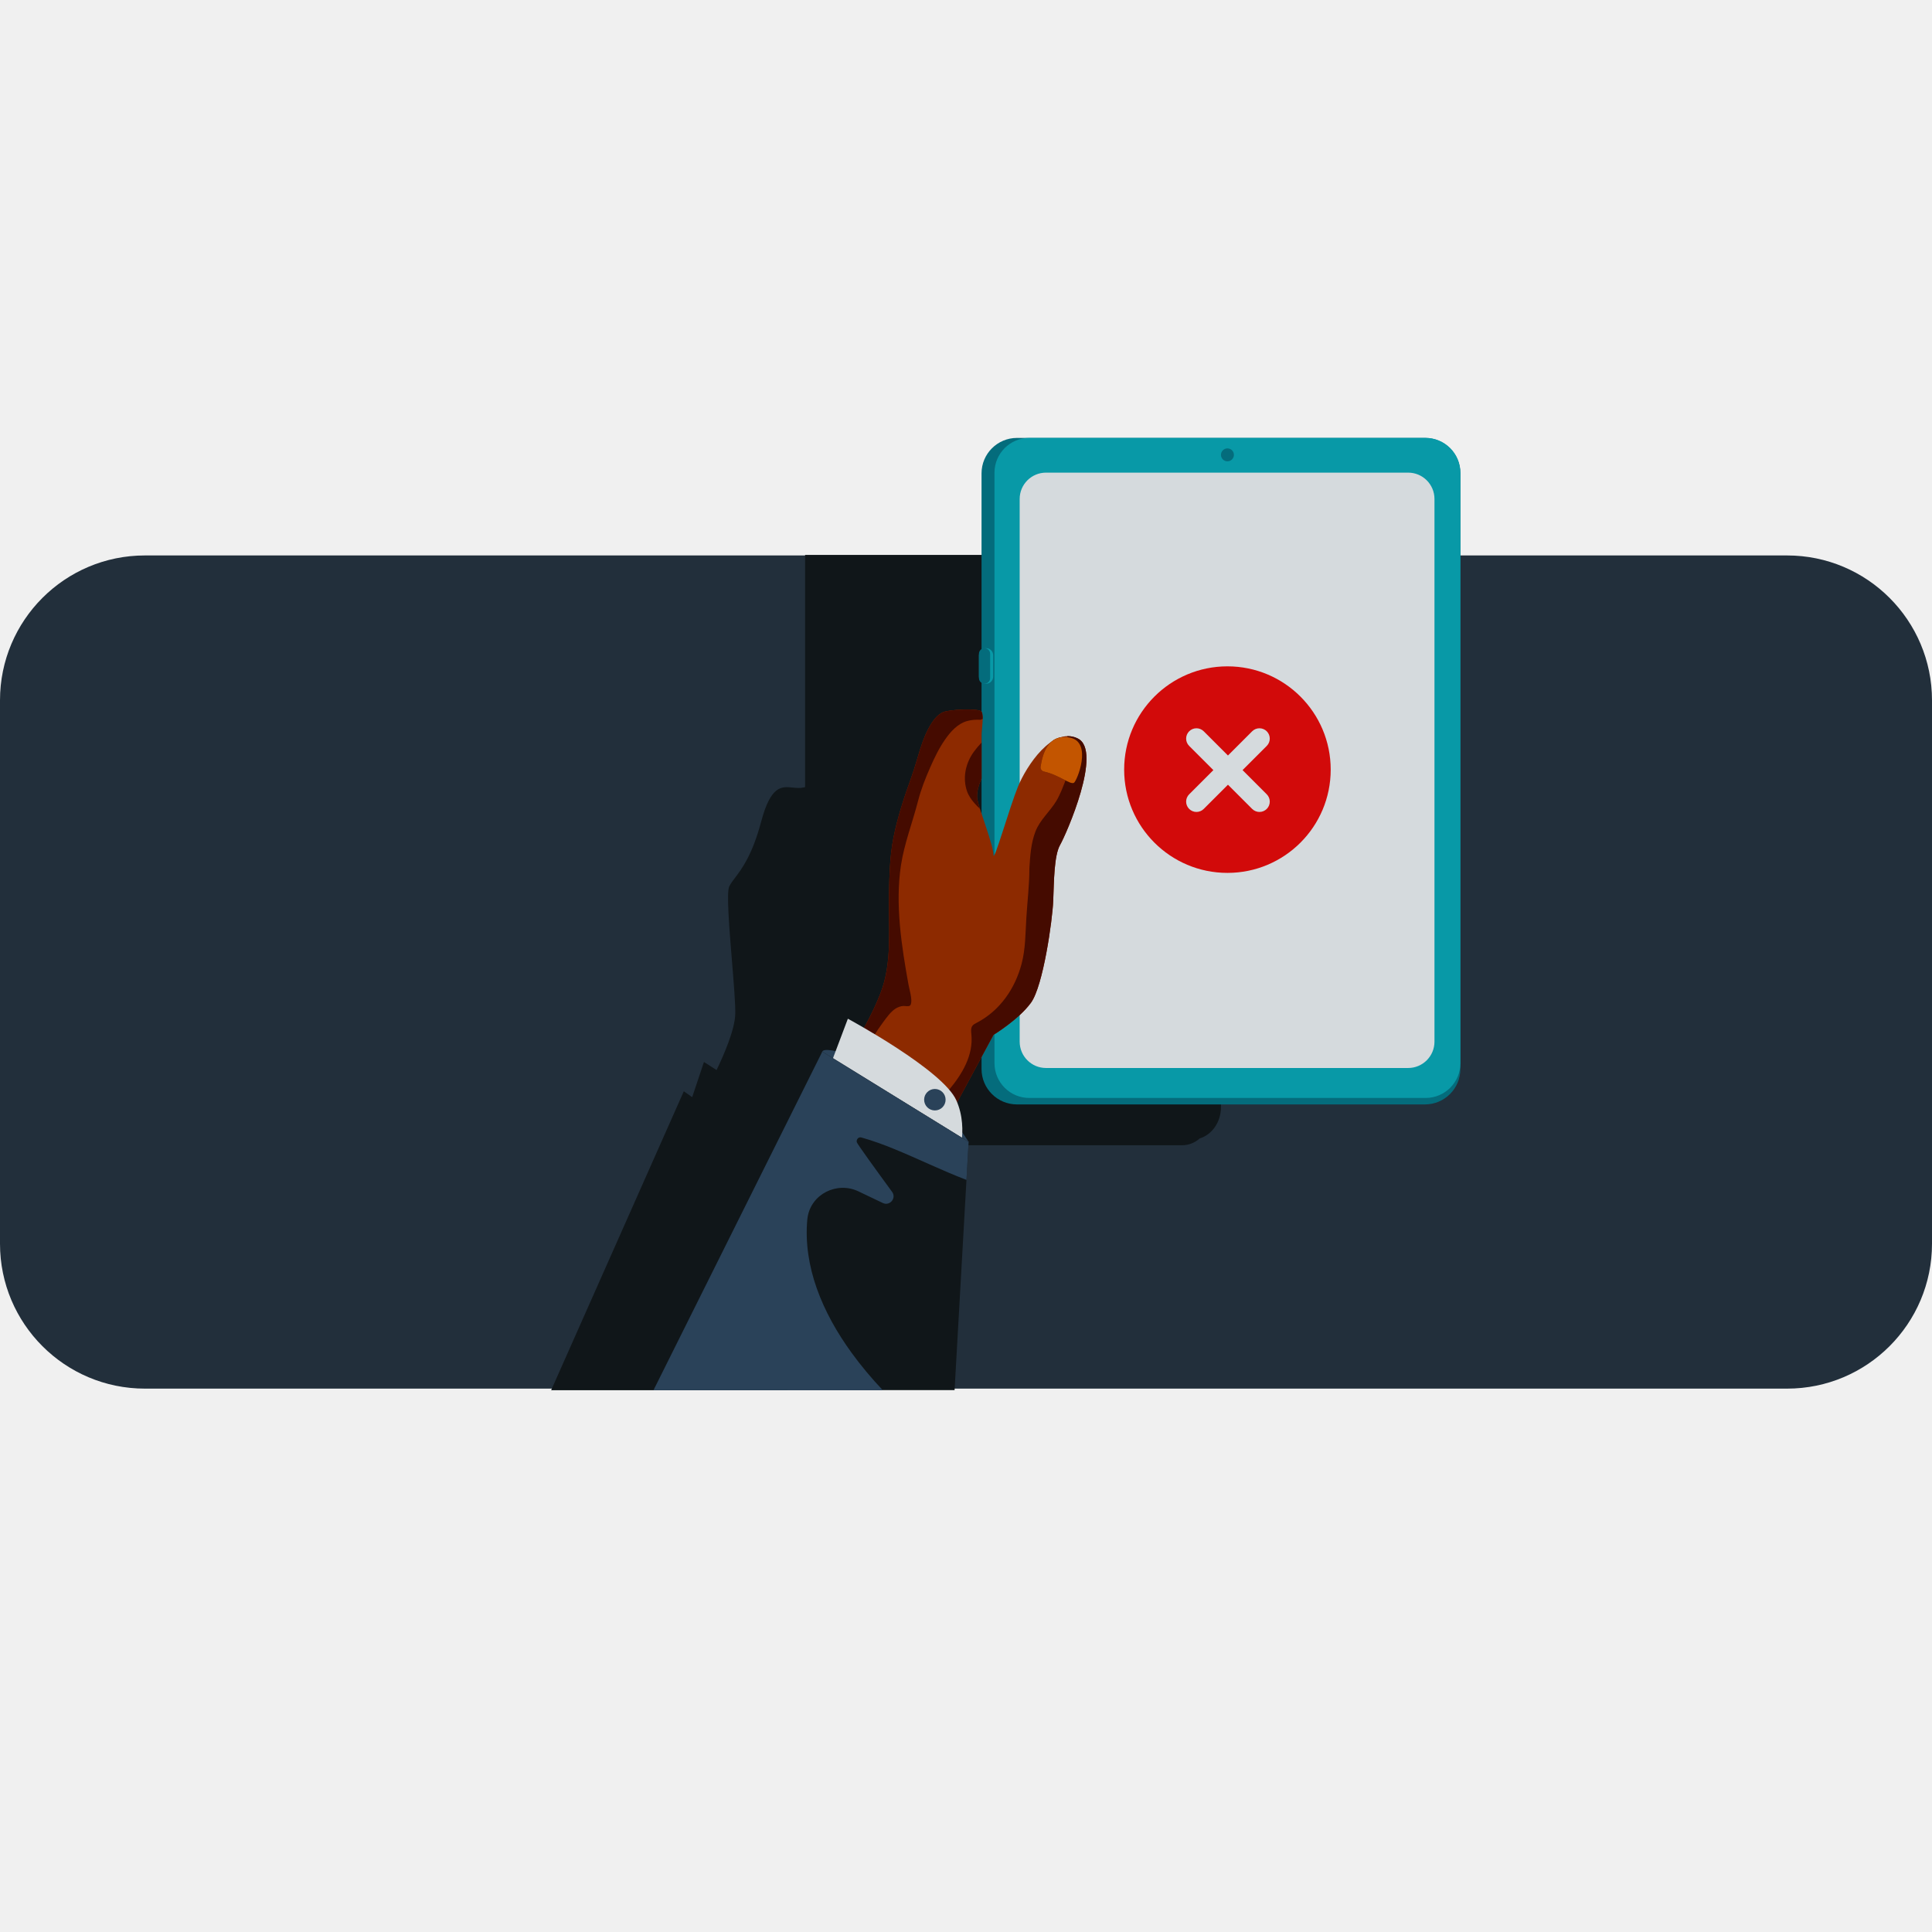
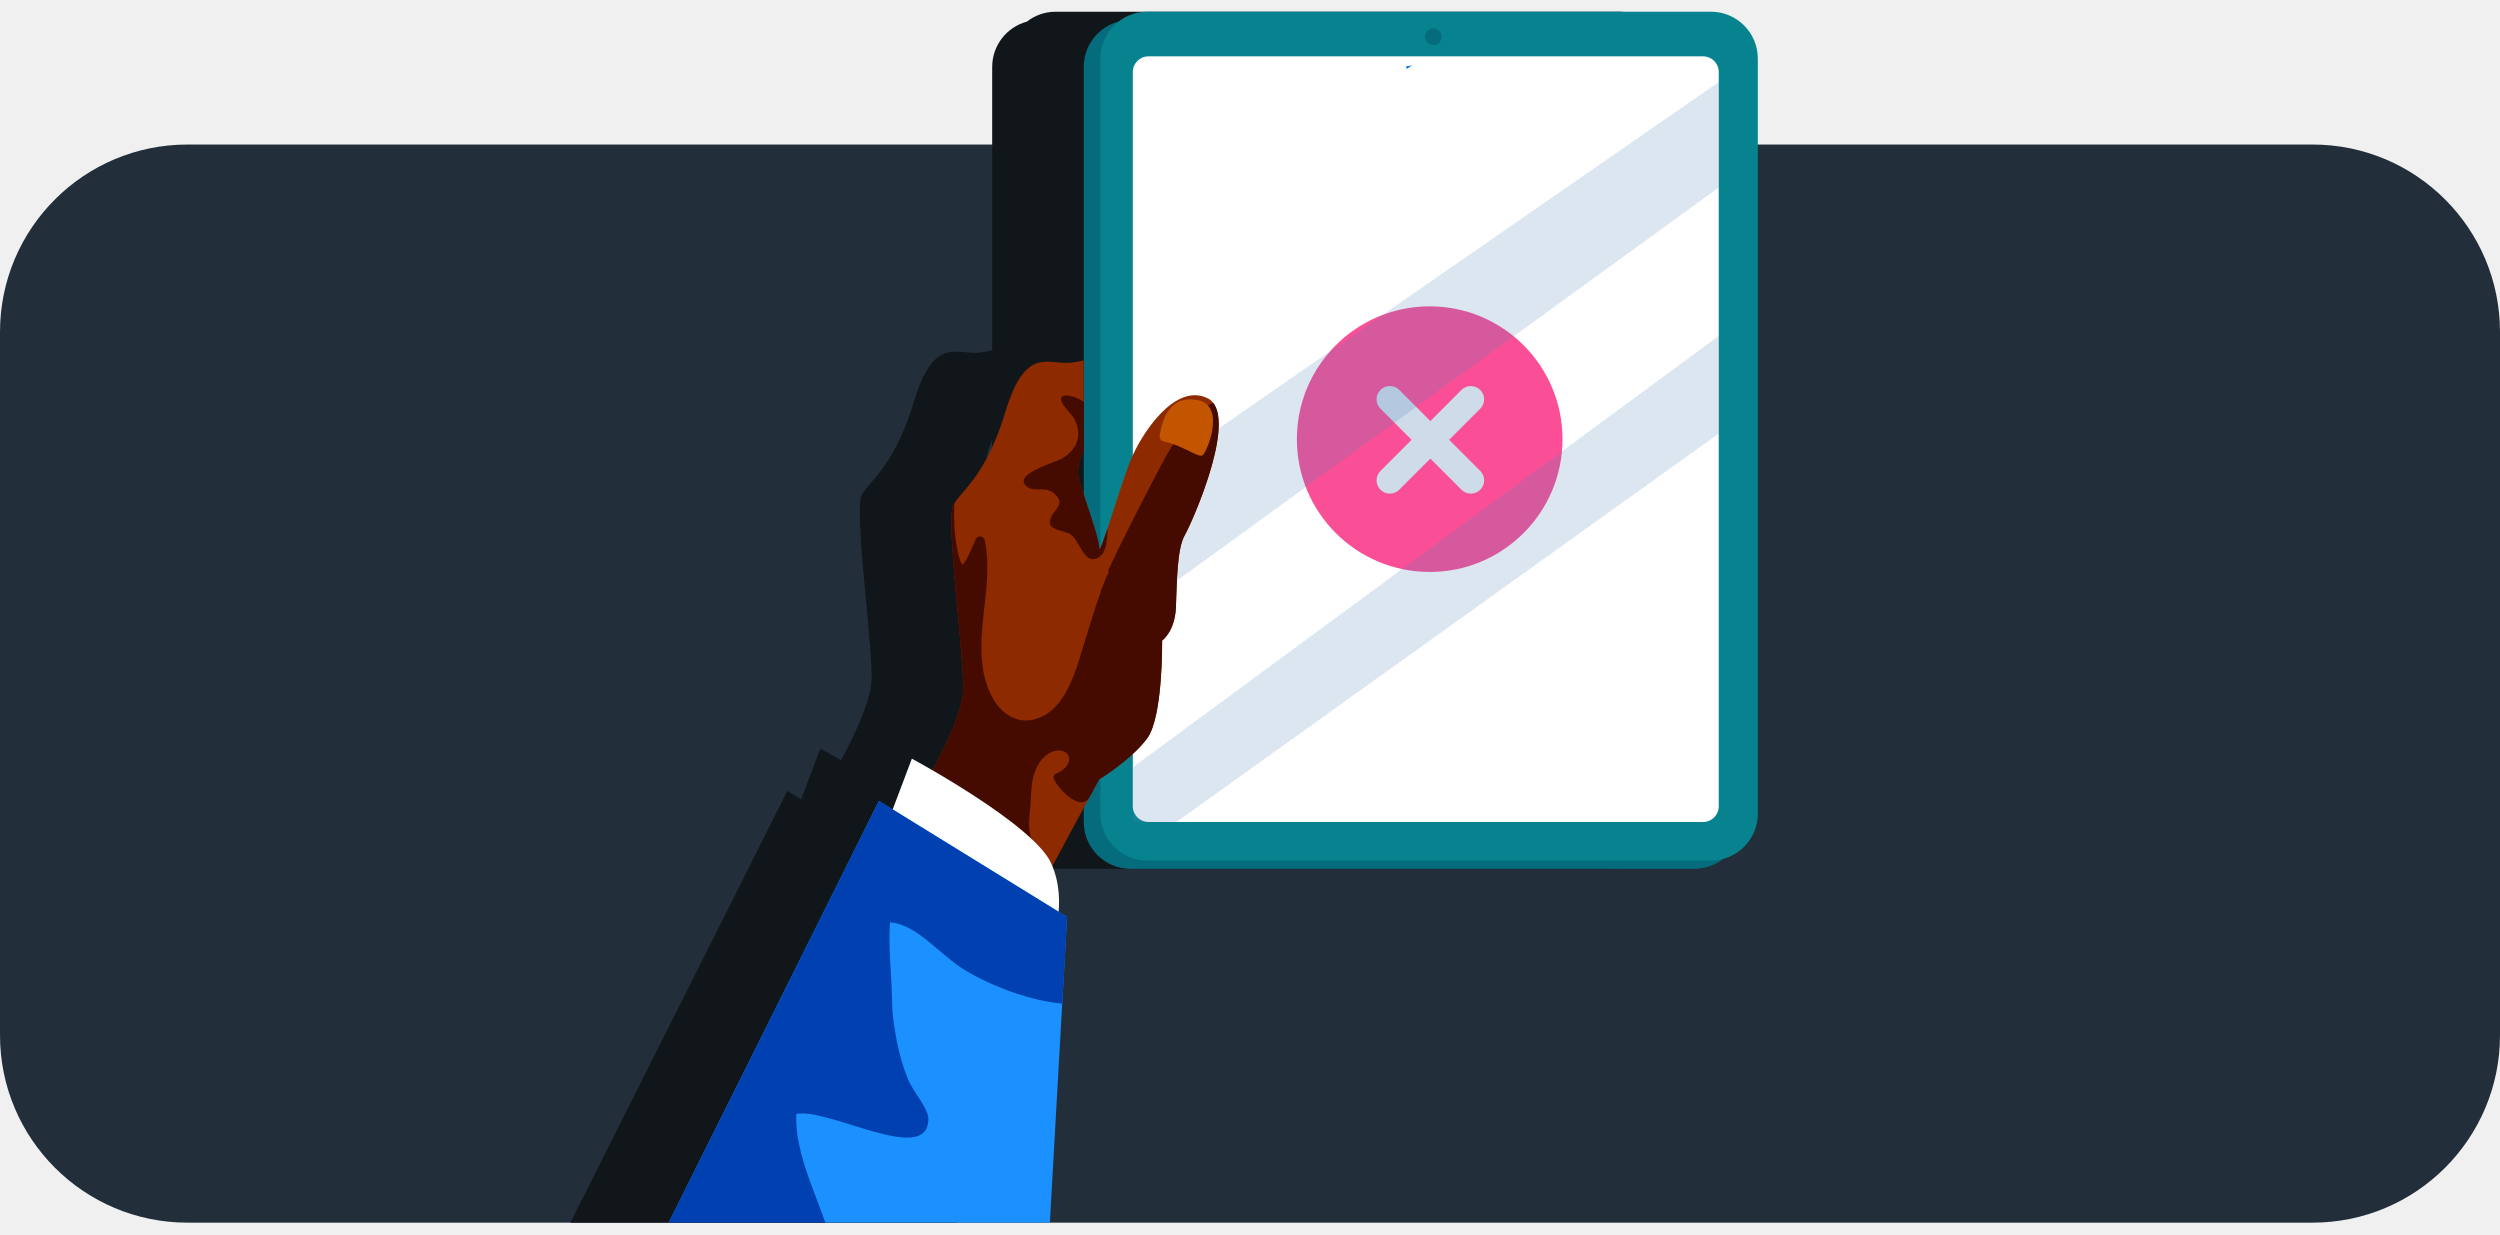
- <svg xmlns="http://www.w3.org/2000/svg" width="160" height="160" viewBox="0 0 160 160" fill="none">
-   <g clip-path="url(#clip0_4211_44390)">
-     <rect y="46" width="160" height="69" rx="12" fill="#222F3B" />
-     <path fill-rule="evenodd" clip-rule="evenodd" d="M97.901 94.844C98.452 94.844 98.959 94.632 99.362 94.276C100.373 93.968 101.116 92.923 101.116 91.68V58.055C101.116 56.57 100.054 55.367 98.743 55.367H70.211C69.661 55.367 69.153 55.58 68.752 55.936C67.741 56.244 66.997 57.289 66.997 58.531V65.114C66.708 65.186 66.478 65.233 66.327 65.249C66.1 65.27 65.874 65.247 65.649 65.224C64.733 65.127 63.836 65.031 63.036 68.045C62.303 70.803 61.438 71.948 60.871 72.697C60.694 72.931 60.546 73.125 60.441 73.319C60.424 73.348 60.408 73.381 60.392 73.411C60.154 73.917 60.397 76.89 60.621 79.621C60.771 81.454 60.911 83.179 60.892 83.973C60.86 85.256 59.966 87.324 59.343 88.618C58.713 88.204 58.297 87.951 58.297 87.951L57.325 90.862L56.633 90.377H56.63L45.645 115.13H65.219L65.908 101.997H65.911L66.158 97.029L65.727 96.727C65.786 95.957 65.741 95.027 65.411 94.105L67 90.768V94.843H97.906L97.901 94.844Z" fill="#101619" />
-     <rect x="66.674" y="45.957" width="14.939" height="21.97" fill="#101619" />
-     <path d="M118.006 36.266H84.223C82.602 36.266 81.287 37.58 81.287 39.202V88.528C81.287 90.15 82.602 91.464 84.223 91.464H118.006C119.628 91.464 120.942 90.15 120.942 88.528V39.202C120.942 37.58 119.628 36.266 118.006 36.266Z" fill="#046C7C" />
-     <path d="M118.063 36.266H85.24C83.649 36.266 82.359 37.556 82.359 39.147V88.047C82.359 89.638 83.649 90.928 85.24 90.928H118.063C119.654 90.928 120.944 89.638 120.944 88.047V39.147C120.944 37.556 119.654 36.266 118.063 36.266Z" fill="#0899A7" />
-     <path d="M116.616 39.141H86.626C85.422 39.141 84.445 40.117 84.445 41.322V86.266C84.445 87.47 85.422 88.447 86.626 88.447H116.616C117.821 88.447 118.797 87.47 118.797 86.266V41.322C118.797 40.117 117.821 39.141 116.616 39.141Z" fill="#D5DADD" />
-     <path d="M82.251 54.269C82.251 53.943 81.987 53.68 81.662 53.68C81.338 53.68 81.074 53.943 81.074 54.269V56.033C81.074 56.358 81.338 56.622 81.662 56.622C81.987 56.622 82.251 56.358 82.251 56.033V54.269Z" fill="#0899A7" />
-     <path d="M81.998 54.142C81.998 53.887 81.791 53.68 81.536 53.68C81.281 53.68 81.074 53.887 81.074 54.142V56.159C81.074 56.415 81.281 56.622 81.536 56.622C81.791 56.622 81.998 56.415 81.998 56.159V54.142Z" fill="#046C7C" />
-     <path d="M101.651 38.205C101.947 38.205 102.187 37.965 102.187 37.669C102.187 37.373 101.947 37.133 101.651 37.133C101.355 37.133 101.115 37.373 101.115 37.669C101.115 37.965 101.355 38.205 101.651 38.205Z" fill="#046C7C" />
-     <path d="M110.203 63.736C110.203 68.46 106.374 72.289 101.651 72.289C96.927 72.289 93.098 68.46 93.098 63.736C93.098 59.013 96.927 55.184 101.651 55.184C106.374 55.184 110.203 59.013 110.203 63.736Z" fill="#D20A0A" />
-     <path fill-rule="evenodd" clip-rule="evenodd" d="M104.908 61.773C105.24 61.438 105.24 60.898 104.908 60.563C104.573 60.229 104.033 60.229 103.698 60.563L101.694 62.568L99.689 60.563C99.356 60.229 98.814 60.229 98.481 60.563C98.147 60.898 98.147 61.438 98.481 61.773L100.486 63.777L98.481 65.782C98.147 66.116 98.147 66.657 98.481 66.991C98.814 67.326 99.356 67.326 99.689 66.991L101.694 64.987L103.698 66.991C104.033 67.326 104.573 67.326 104.908 66.991C105.24 66.657 105.24 66.116 104.908 65.782L102.903 63.777L104.908 61.773Z" fill="#D5DADD" />
-     <path d="M89.252 61.151C87.156 60.136 85.002 63.434 84.303 65.148C83.605 66.86 82.274 71.556 82.274 70.795C82.274 70.034 81.133 67.115 80.943 66.228C80.844 65.773 81.014 65.067 81.288 64.479V60.84C81.288 60.431 81.499 59.293 81.288 58.939C81.107 58.634 78.582 58.745 78.074 58.99C77.685 59.178 77.391 59.518 77.157 59.879C76.31 61.186 76.027 62.828 75.507 64.276C74.905 65.946 74.33 67.654 73.988 69.399C73.688 70.927 73.655 72.495 73.624 74.052C73.569 76.755 73.918 79.71 72.918 82.258C72.349 83.708 71.605 85.104 70.793 86.435L78.787 92.175L82.275 85.705C82.275 85.705 84.368 84.435 85.383 83.04C86.397 81.644 87.161 76.187 87.224 74.602C87.288 73.015 87.288 70.857 87.794 69.971C88.302 69.084 91.347 62.168 89.253 61.154L89.252 61.151Z" fill="#8D2A00" />
-     <path d="M89.252 61.152C88.959 61.01 88.666 60.955 88.375 60.966C88.709 61.504 88.745 62.216 88.674 62.83C88.567 63.74 88.278 64.613 87.916 65.45C87.784 65.752 87.647 66.057 87.477 66.338C86.939 67.227 86.116 67.899 85.746 68.877C85.375 69.855 85.313 70.886 85.25 71.903C85.25 73.27 85.08 74.661 84.997 76.027C84.919 77.292 84.931 78.583 84.606 79.814C84.064 81.878 82.8 83.709 80.88 84.705C80.752 84.77 80.618 84.837 80.532 84.953C80.385 85.15 80.422 85.42 80.446 85.664C80.616 87.398 79.688 88.937 78.621 90.222C78.313 90.592 77.968 90.972 77.588 91.317L78.785 92.176L82.274 85.706C82.274 85.706 84.366 84.436 85.381 83.04C86.395 81.645 87.159 76.188 87.222 74.603C87.286 73.016 87.286 70.858 87.792 69.972C88.3 69.085 91.345 62.169 89.252 61.155V61.152Z" fill="#450B00" />
-     <path d="M81.288 58.939C81.107 58.634 78.582 58.745 78.074 58.99C77.685 59.178 77.391 59.518 77.157 59.879C76.31 61.186 76.027 62.828 75.507 64.276C74.905 65.946 74.33 67.654 73.988 69.399C73.688 70.927 73.655 72.495 73.624 74.052C73.57 76.755 73.918 79.71 72.918 82.258C72.349 83.708 71.605 85.104 70.793 86.435L71.687 87.077C72.084 86.213 72.584 85.396 73.152 84.635C73.44 84.251 73.737 83.819 74.138 83.546C74.334 83.413 74.571 83.326 74.807 83.31C74.976 83.299 75.218 83.379 75.365 83.277C75.365 83.277 75.416 83.208 75.419 83.204C75.441 83.154 75.459 83.066 75.463 83.033C75.482 82.877 75.468 82.713 75.448 82.557C75.401 82.215 75.299 81.883 75.238 81.544C74.663 78.363 74.124 74.89 74.612 71.67C74.885 69.862 75.58 68.081 76.035 66.31C76.28 65.353 76.641 64.448 77.038 63.546C77.388 62.751 77.769 61.957 78.269 61.242C78.716 60.6 79.291 59.947 80.069 59.72C80.441 59.612 80.816 59.589 81.193 59.609C81.257 59.586 81.319 59.559 81.383 59.539C81.386 59.286 81.365 59.062 81.29 58.937L81.288 58.939Z" fill="#450B00" />
-     <path d="M80.076 65.5C80.204 65.889 80.439 66.219 80.707 66.525C80.85 66.686 81 66.842 81.159 66.987C81.059 66.673 80.981 66.409 80.942 66.228C80.843 65.773 81.014 65.067 81.287 64.48V61.5C81.054 61.739 80.84 61.994 80.645 62.264C80.007 63.148 79.737 64.264 80.02 65.317C80.037 65.378 80.054 65.439 80.075 65.5H80.076Z" fill="#450B00" />
-     <path d="M86.176 63.493C86.148 63.678 86.267 63.854 86.448 63.895C87.71 64.173 88.617 64.998 88.935 64.831C89.181 64.704 90.502 61.467 88.615 61.089C86.728 60.711 86.317 62.584 86.178 63.493H86.176Z" fill="#450B00" />
-     <path d="M77.422 91.962C77.913 91.962 78.311 91.564 78.311 91.073C78.311 90.582 77.913 90.184 77.422 90.184C76.931 90.184 76.533 90.582 76.533 91.073C76.533 91.564 76.931 91.962 77.422 91.962Z" fill="#450B00" />
-     <path d="M80.216 94.564C79.272 96.409 76.899 93.745 74.265 92.398C71.63 91.053 67.304 89.006 68.098 87.091C68.352 86.478 72.562 88.033 75.196 89.378C77.83 90.723 80.216 94.562 80.216 94.562V94.564Z" fill="#2A4259" />
-     <path d="M68.502 88.911L70.217 84.367C70.217 84.367 78.094 88.608 79.203 91.133C80.314 93.656 79.203 96.282 79.203 96.282L68.5 88.911H68.502Z" fill="#D5DADD" />
-     <path d="M54.119 115.127L68.098 87.09L80.217 94.561L79.054 115.125H54.119V115.127Z" fill="#101619" />
-     <path d="M70.505 112.004C69.32 110.37 68.312 108.593 67.638 106.687C66.994 104.868 66.677 102.914 66.859 100.987C66.866 100.929 66.872 100.871 66.881 100.815C67.18 98.878 69.322 97.82 71.092 98.664L73.112 99.628C73.694 99.904 74.259 99.223 73.879 98.704C72.612 96.973 70.976 94.717 70.953 94.586C70.911 94.359 71.092 94.133 71.337 94.201C72.253 94.459 73.147 94.784 74.026 95.144C76.043 95.967 78.006 96.939 80.039 97.714L80.217 94.565L68.098 87.094L54.119 115.13H73.108C72.176 114.145 71.301 113.104 70.505 112.006V112.004Z" fill="#2A4259" />
-     <path d="M86.176 63.493C86.148 63.678 86.267 63.854 86.448 63.895C87.71 64.173 88.617 64.998 88.935 64.831C89.181 64.704 90.502 61.467 88.615 61.089C86.728 60.711 86.317 62.584 86.178 63.493H86.176Z" fill="#C35500" />
-     <path d="M77.422 91.962C77.913 91.962 78.311 91.564 78.311 91.073C78.311 90.582 77.913 90.184 77.422 90.184C76.931 90.184 76.533 90.582 76.533 91.073C76.533 91.564 76.931 91.962 77.422 91.962Z" fill="#2A4259" />
+ <svg xmlns="http://www.w3.org/2000/svg" width="160" height="79" viewBox="0 0 160 79" fill="none">
+   <rect y="9.25" width="160" height="69" rx="12" fill="#222F3B" />
+   <path fill-rule="evenodd" clip-rule="evenodd" d="M102.574 55.607C103.271 55.607 103.912 55.369 104.421 54.971C105.699 54.627 106.64 53.461 106.64 52.074V3.75C106.64 2.093 105.296 0.75 103.64 0.75H67.565C66.869 0.75 66.228 0.987 65.719 1.385C64.441 1.729 63.5 2.896 63.5 4.283V22.422C63.136 22.501 62.843 22.555 62.653 22.572C62.366 22.596 62.08 22.57 61.795 22.543C60.637 22.434 59.503 22.328 58.492 25.692C57.566 28.77 56.47 30.048 55.754 30.884C55.53 31.145 55.343 31.362 55.21 31.578C55.188 31.612 55.168 31.648 55.149 31.681C54.847 32.247 55.155 35.566 55.438 38.613C55.627 40.66 55.806 42.584 55.78 43.47C55.74 44.903 54.609 47.212 53.821 48.656C53.024 48.193 52.499 47.91 52.499 47.91L51.271 51.16L50.395 50.62L50.392 50.618L36.502 78.25H47.399H61.25L62.121 63.591L62.125 63.591L62.438 58.046L61.892 57.709C61.966 56.85 61.909 55.812 61.492 54.782L63.5 51.057V55.607H102.574ZM63.5 28.154V31.022C63.343 30.544 63.214 30.133 63.16 29.884C63.064 29.433 63.23 28.737 63.5 28.154Z" fill="#101619" />
+   <rect x="69.36" y="1.282" width="42.075" height="54.324" rx="3" fill="#046C7C" />
+   <rect x="70.425" y="0.75" width="42.075" height="54.324" rx="3" fill="#07838F" />
+   <rect x="72.5" y="3.606" width="37.5" height="49" rx="1" fill="white" />
+   <circle cx="91.729" cy="2.348" r="0.533" fill="#046C7C" />
+   <path d="M90.368 4.169C90.284 4.201 90.196 4.223 90.104 4.228C90.072 4.23 90.04 4.228 90.008 4.225C90.008 4.264 90.01 4.301 90.011 4.34C90.011 4.357 90.008 4.408 90.021 4.409C90.03 4.409 90.06 4.387 90.067 4.384C90.094 4.369 90.121 4.352 90.147 4.335C90.204 4.298 90.26 4.259 90.314 4.218C90.34 4.2 90.365 4.178 90.389 4.157C90.382 4.161 90.375 4.164 90.367 4.167L90.368 4.169Z" fill="#0070F2" />
+   <path d="M100 28.106C100 32.801 96.194 36.606 91.5 36.606C86.806 36.606 83 32.801 83 28.106C83 23.412 86.806 19.606 91.5 19.606C96.194 19.606 100 23.412 100 28.106Z" fill="#FA4F96" />
+   <path d="M93.535 24.956C93.867 24.624 94.405 24.624 94.736 24.956C95.068 25.288 95.068 25.825 94.736 26.157L92.744 28.149L94.736 30.141C95.068 30.473 95.068 31.011 94.736 31.343C94.405 31.674 93.867 31.674 93.535 31.343L91.543 29.35L89.551 31.343C89.219 31.674 88.681 31.674 88.35 31.343C88.018 31.011 88.018 30.473 88.35 30.141L90.342 28.149L88.35 26.157C88.018 25.825 88.018 25.288 88.35 24.956C88.681 24.624 89.219 24.624 89.551 24.956L91.543 26.948L93.535 24.956Z" fill="#CEDBE8" />
+   <path opacity="0.2" d="M71.75 31.75L110 5.25V12L71.75 39.75V31.75Z" fill="#4D82B8" />
+   <path opacity="0.2" d="M110 27.75L75.293 52.606H72.5V49.106L110 21.5V27.75Z" fill="#4D82B8" />
+   <mask id="mask0_4038_85490" style="mask-type:alpha" maskUnits="userSpaceOnUse" x="41" y="19" width="39" height="60">
+     <path d="M64.11 19.25L41 78.25H68L79.36 24.75L75.86 25.25L73.86 26.5L69.36 30V19.25H64.11Z" fill="#D9D9D9" />
+   </mask>
+   <g mask="url(#mask0_4038_85490)">
+     <path d="M58.931 50.606C58.931 50.606 61.58 46.32 61.642 44.113C61.705 41.906 60.507 33.269 61.011 32.325C61.516 31.38 63.091 30.527 64.352 26.336C65.613 22.144 67.063 23.34 68.513 23.215C69.963 23.088 77.276 20.819 77.718 21.323C78.159 21.827 78.537 23.971 76.394 24.98C74.25 25.989 70.909 27.691 70.278 27.754C69.647 27.816 68.828 29.646 69.017 30.527C69.207 31.409 70.341 34.31 70.341 35.066C70.341 35.823 71.664 31.157 72.358 29.454C73.052 27.752 75.194 24.474 77.276 25.483C79.356 26.491 76.33 33.364 75.826 34.245C75.321 35.127 75.321 37.271 75.259 38.848C75.196 40.424 74.375 40.993 74.375 40.993C74.375 40.993 74.438 45.848 73.429 47.234C72.421 48.62 70.341 49.882 70.341 49.882L66.873 56.313L58.93 50.608L58.931 50.606Z" fill="#8D2A00" />
+     <path d="M77.012 22.638C77.073 22.924 77.036 23.224 76.887 23.477C76.773 23.672 76.626 23.809 76.43 23.911C75.963 24.153 75.428 24.297 74.91 24.383C74.643 24.427 74.368 24.456 74.098 24.437C73.903 24.423 73.688 24.388 73.531 24.266C73.466 24.215 73.416 24.151 73.385 24.073C73.382 24.065 73.372 24.012 73.367 24.011C73.353 24.005 73.289 24.083 73.279 24.095C73.218 24.165 73.172 24.244 73.14 24.33C73.03 24.632 73.084 24.967 72.95 25.263C72.873 25.434 72.74 25.579 72.585 25.681C72.382 25.813 72.167 25.93 71.947 26.031C71.532 26.224 71.075 26.356 70.615 26.343C70.432 26.337 70.253 26.297 70.089 26.217C69.936 26.145 69.803 26.041 69.671 25.94C69.412 25.74 69.146 25.556 68.838 25.442C68.684 25.385 68.523 25.339 68.361 25.319C68.237 25.303 68.073 25.293 67.973 25.383C67.87 25.474 67.909 25.628 67.958 25.738C68.022 25.882 68.121 26.011 68.217 26.134C68.32 26.265 68.43 26.388 68.537 26.515C68.618 26.613 68.706 26.713 68.765 26.826C68.933 27.15 69.034 27.517 69.007 27.883C68.957 28.573 68.435 29.121 67.835 29.412C67.674 29.49 67.503 29.548 67.337 29.61C67.09 29.705 66.843 29.8 66.599 29.908C66.362 30.013 66.127 30.128 65.914 30.275C65.76 30.382 65.577 30.524 65.528 30.717C65.474 30.929 65.651 31.128 65.829 31.216C66.166 31.384 66.577 31.287 66.938 31.341C67.112 31.369 67.281 31.428 67.417 31.545C67.56 31.666 67.711 31.809 67.779 31.99C67.879 32.261 67.686 32.489 67.53 32.692C67.361 32.912 67.139 33.218 67.202 33.514C67.251 33.746 67.498 33.849 67.698 33.916C67.929 33.993 68.173 34.037 68.4 34.136C68.606 34.225 68.731 34.374 68.85 34.56C68.997 34.79 69.121 35.036 69.273 35.264C69.407 35.466 69.578 35.697 69.821 35.769C70.099 35.85 70.4 35.654 70.561 35.44C70.766 35.168 70.816 34.79 70.847 34.46C70.867 34.249 70.874 34.036 70.882 33.822C70.569 34.767 70.344 35.378 70.344 35.066C70.344 34.31 69.209 31.409 69.021 30.527C68.831 29.644 69.652 27.817 70.282 27.754C70.913 27.691 74.254 25.989 76.398 24.98C78.542 23.972 78.163 21.827 77.721 21.323C77.604 21.189 77.008 21.25 76.166 21.415C76.574 21.716 76.91 22.149 77.014 22.64L77.012 22.638Z" fill="#450B00" />
+     <path d="M67.334 55.349C66.828 54.931 66.278 54.398 66.034 53.776C65.782 53.137 65.86 52.44 65.927 51.775C65.99 51.155 65.965 50.527 66.088 49.915C66.19 49.412 66.389 48.916 66.736 48.539C66.997 48.255 67.354 48.038 67.738 48.029C68.016 48.024 68.32 48.16 68.407 48.422C68.488 48.669 68.354 48.938 68.175 49.128C68.017 49.295 67.824 49.427 67.613 49.514C67.554 49.537 67.489 49.561 67.454 49.613C67.4 49.691 67.428 49.798 67.466 49.886C67.713 50.477 69.177 52.045 69.75 50.983C69.948 50.617 70.145 50.251 70.343 49.886C70.343 49.886 72.422 48.625 73.431 47.237C74.44 45.85 74.377 40.996 74.377 40.996C74.377 40.996 75.196 40.429 75.26 38.852C75.323 37.277 75.323 35.132 75.827 34.249C76.296 33.428 78.943 27.436 77.643 25.784C77.506 25.84 77.374 25.913 77.261 25.986C76.799 26.278 76.406 26.674 76.056 27.091C75.252 28.045 74.627 29.147 74.057 30.252C73.003 32.291 71.938 34.32 70.97 36.403C70.933 36.481 70.901 36.586 70.965 36.645C71.03 36.705 71.138 36.557 71.052 36.547C70.713 36.547 69.121 42.14 68.891 42.772C68.464 43.949 67.865 45.303 66.667 45.873C65.283 46.533 64.032 45.752 63.402 44.435C62.695 42.956 62.744 41.235 62.918 39.603C63.103 37.889 63.367 36.229 63.015 34.559C62.957 34.29 62.588 34.242 62.465 34.488C62.17 35.077 61.967 35.748 61.595 36.161C61.387 35.806 61.301 35.358 61.228 34.951C61.067 34.049 61.05 33.137 61.07 32.222C61.048 32.255 61.028 32.291 61.01 32.325C60.505 33.271 61.703 41.908 61.641 44.114C61.578 46.32 58.93 50.607 58.93 50.607L66.873 56.312L67.374 55.381C67.361 55.369 67.346 55.359 67.332 55.347L67.334 55.349Z" fill="#450B00" />
+     <path d="M56.653 53.069L58.359 48.554C58.359 48.554 66.186 52.767 67.289 55.277C68.393 57.785 67.289 60.395 67.289 60.395L56.653 53.069Z" fill="white" />
+     <path d="M42.36 79.124L56.252 51.262L68.295 58.688L67.141 79.124H42.36Z" fill="#1B90FF" />
+     <path d="M59.293 72.223C59.298 72.213 59.302 72.204 59.307 72.194C59.369 72.049 59.395 71.891 59.412 71.73C59.444 71.424 59.32 71.152 59.18 70.882C58.838 70.228 58.339 69.657 58.07 68.967C57.675 67.957 57.411 66.902 57.256 65.829C57.178 65.294 57.1 64.746 57.097 64.205C57.092 63.614 57.059 63.022 57.026 62.433C56.961 61.345 56.878 60.252 56.955 59.162C56.955 59.157 56.955 59.151 56.955 59.146C56.958 59.109 56.958 59.072 56.961 59.035C56.961 59.031 56.965 59.028 56.968 59.028C58.031 59.118 58.936 59.849 59.725 60.504C60.121 60.834 60.507 61.174 60.911 61.495C61.282 61.791 61.669 62.049 62.084 62.281C63.021 62.805 64.01 63.24 65.03 63.58C65.968 63.892 66.973 64.137 67.985 64.235L68.298 58.69L56.256 51.264L42.362 79.126C42.362 79.126 53.121 79.126 53.138 79.126C53.16 79.126 52.06 76.198 51.977 75.975C51.432 74.511 50.896 72.881 50.964 71.302C50.964 71.299 50.965 71.297 50.969 71.295C51.057 71.278 51.145 71.268 51.234 71.265C51.734 71.243 52.24 71.36 52.72 71.48C53.345 71.636 53.959 71.83 54.573 72.02C55.205 72.214 55.834 72.411 56.476 72.568C57.015 72.7 57.576 72.817 58.134 72.803C58.532 72.793 58.975 72.7 59.219 72.356C59.226 72.348 59.231 72.338 59.237 72.329C59.259 72.296 59.278 72.262 59.295 72.226L59.293 72.223Z" fill="#0040B0" />
+     <path d="M74.22 27.878C74.191 28.052 74.309 28.22 74.489 28.257C75.743 28.519 76.645 29.299 76.962 29.142C77.205 29.022 78.519 25.962 76.643 25.605C74.768 25.247 74.36 27.018 74.221 27.878H74.22Z" fill="#C35500" />
  </g>
-   <defs>
-     <clipPath id="clip0_4211_44390">
-       <rect width="160" height="160" fill="white" />
-     </clipPath>
-   </defs>
</svg>
